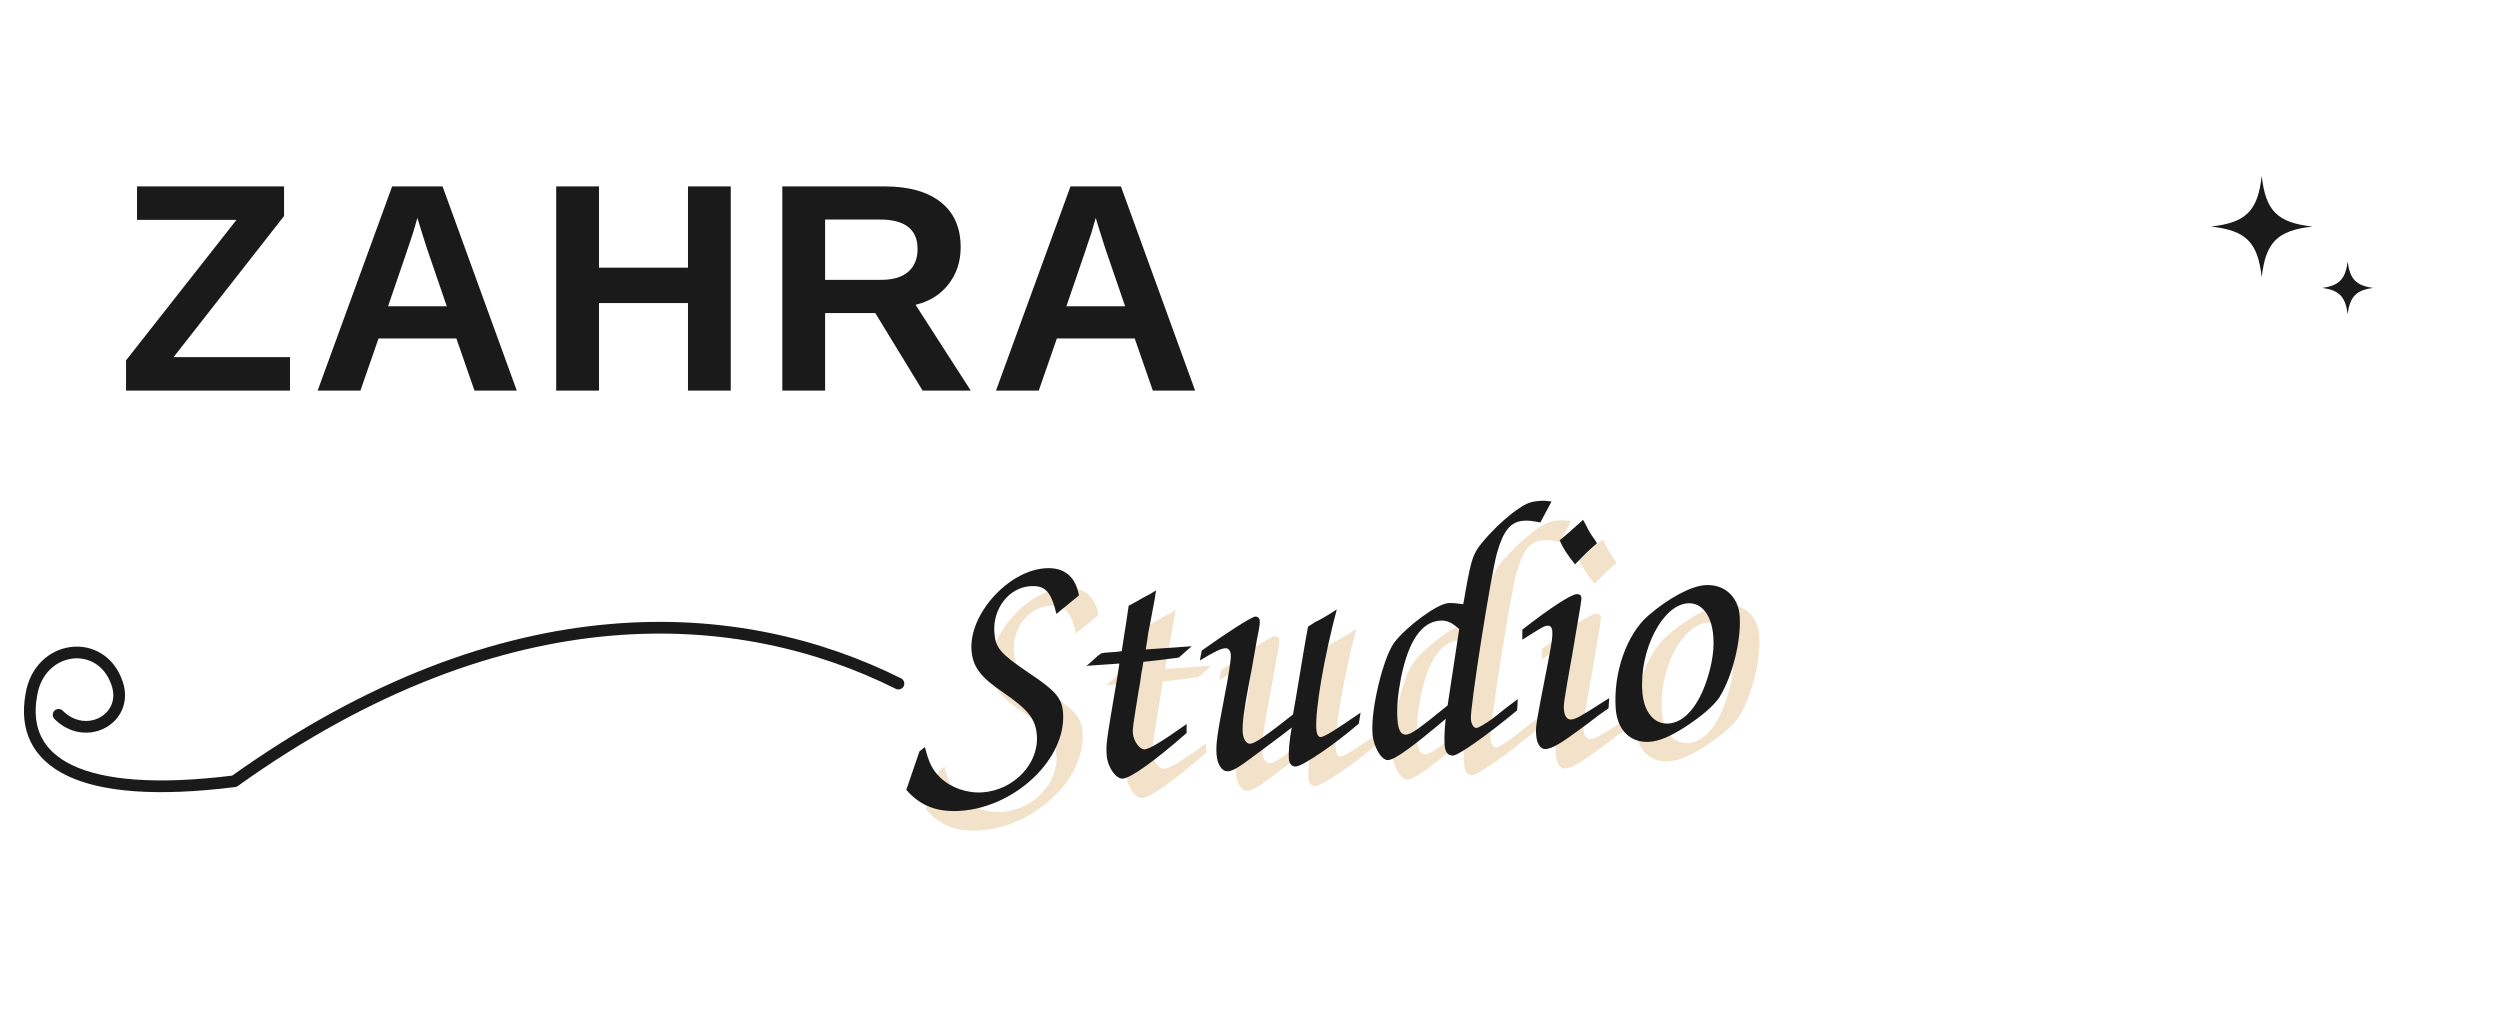
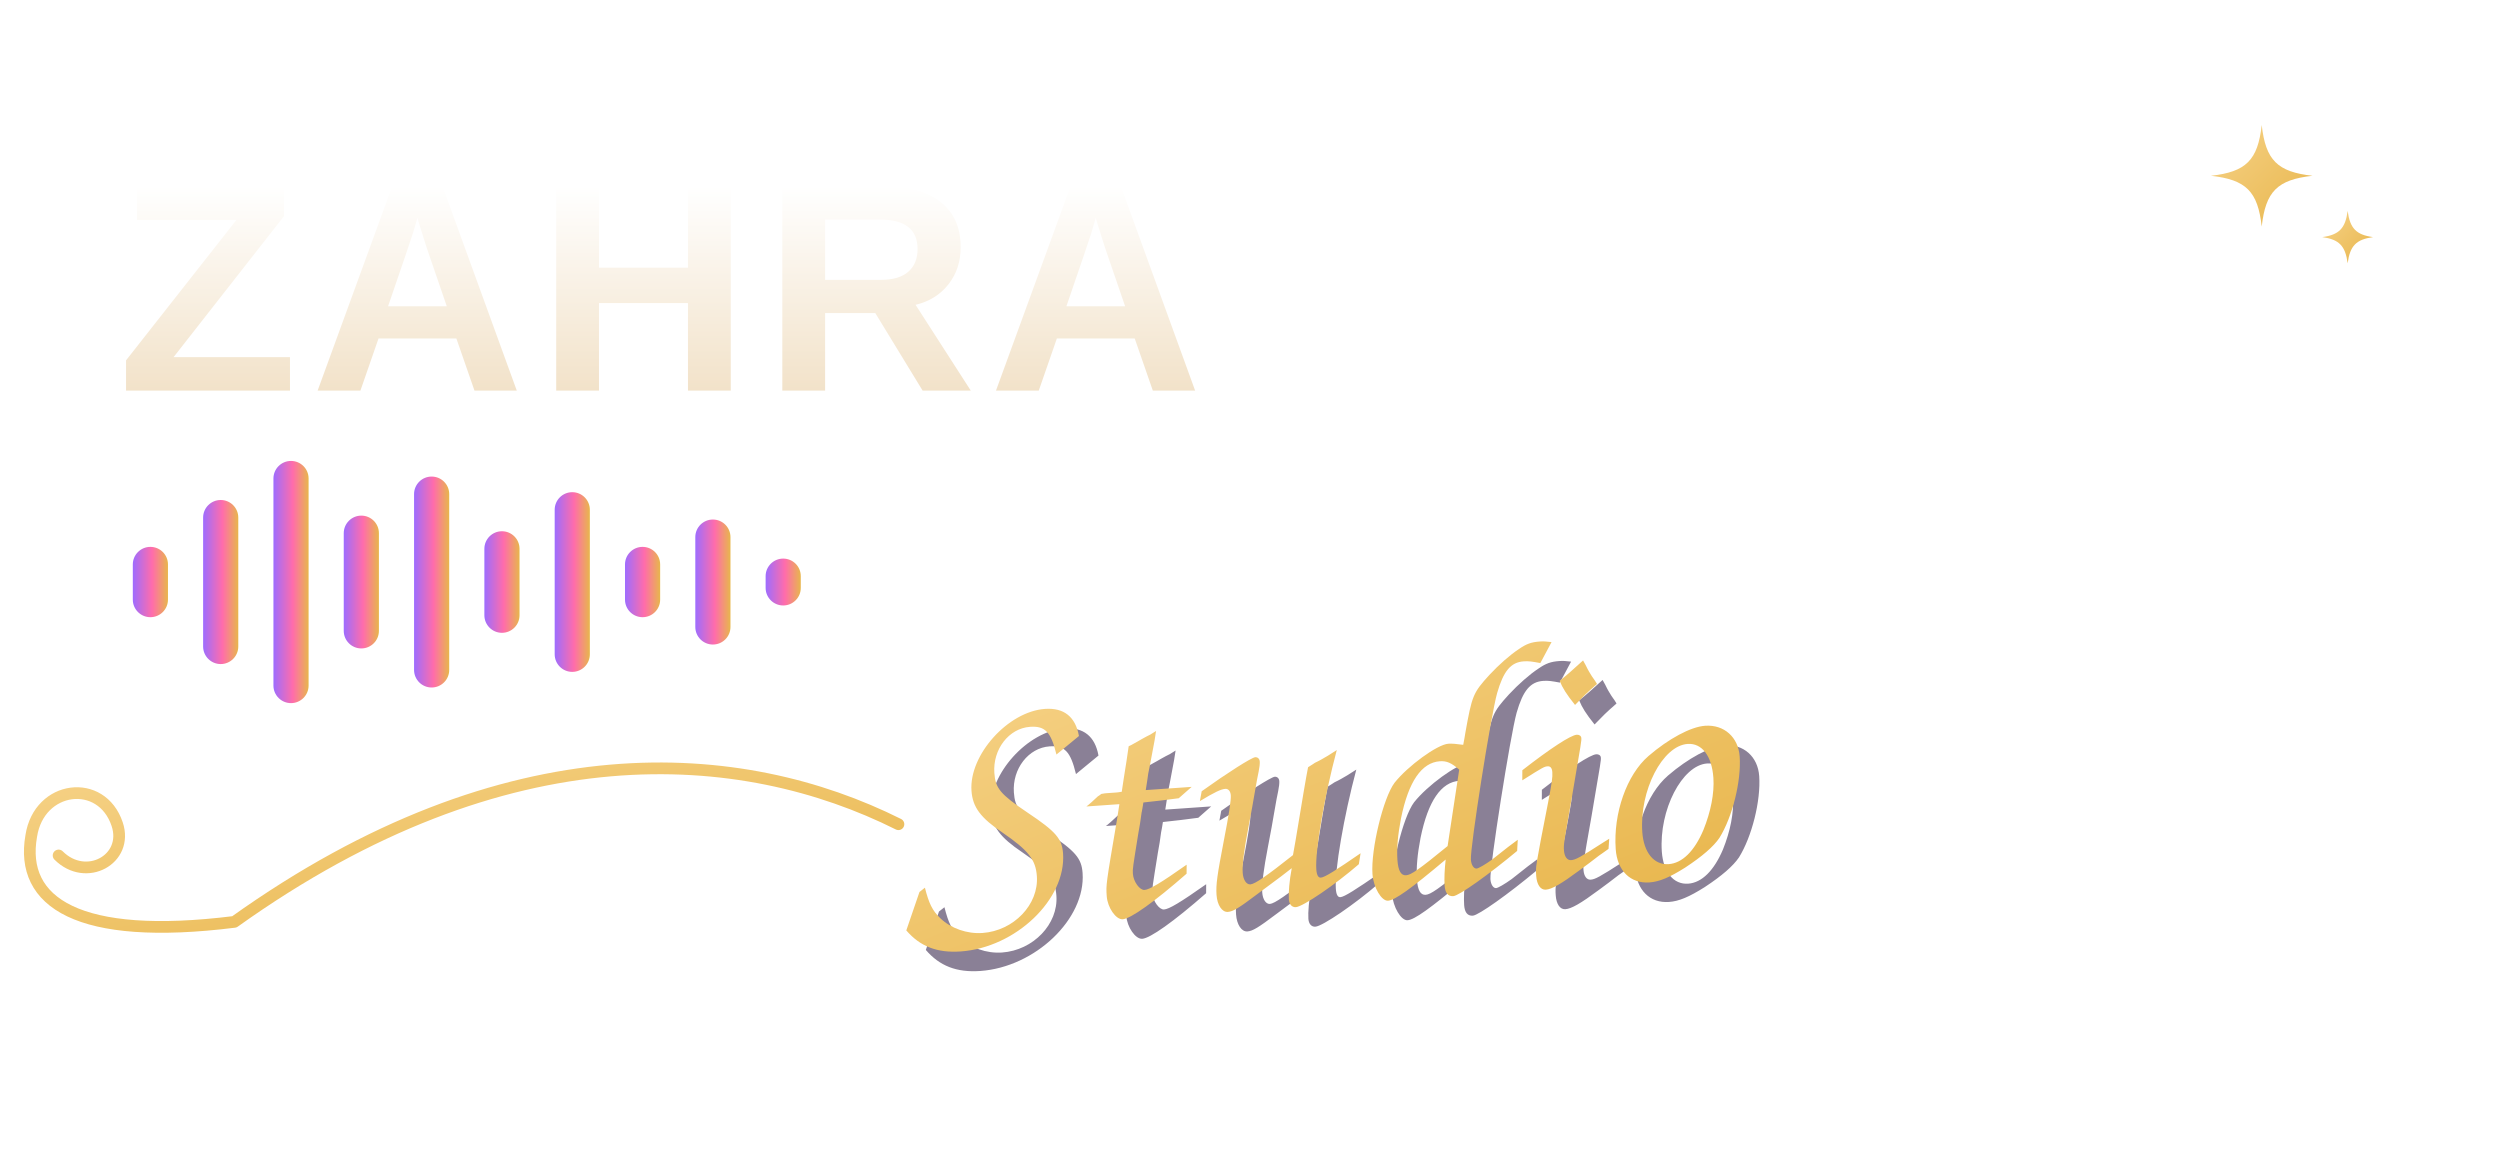
- <svg xmlns="http://www.w3.org/2000/svg" viewBox="0 0 640 260" role="img" aria-label="Zahra Studio logo">
-   <text x="30" y="100" font-family="'Arial Black','Helvetica Neue',Arial,sans-serif" font-size="76" font-weight="900" letter-spacing="3" fill="#1a1a1a">ZAHRA</text>
-   <g transform="translate(565,45)" fill="#1a1a1a">
-     <path d="M14 0 C15 9 18 12 27 13 C18 14 15 17 14 26 C13 17 10 14 1 13 C10 12 13 9 14 0 Z" />
-     <path d="M36 22 C36.6 26.5 38.2 28.1 42.5 28.7 C38.2 29.3 36.6 30.9 36 35.4 C35.4 30.9 33.8 29.3 29.5 28.7 C33.8 28.1 35.4 26.5 36 22 Z" />
+ <svg xmlns="http://www.w3.org/2000/svg" viewBox="0 0 640 300" role="img" aria-label="Zahra Studio logo">
+   <defs>
+     <linearGradient id="zs-cream" x1="0" y1="0" x2="0" y2="1">
+       <stop offset="0" stop-color="#ffffff" />
+       <stop offset="1" stop-color="#f2e2c9" />
+     </linearGradient>
+     <linearGradient id="zs-gold" x1="0" y1="0" x2="1" y2="1">
+       <stop offset="0" stop-color="#f6d287" />
+       <stop offset="1" stop-color="#e8b64c" />
+     </linearGradient>
+     <linearGradient id="zs-wave" x1="0" y1="0" x2="1" y2="0">
+       <stop offset="0" stop-color="#9d6cff" />
+       <stop offset="0.55" stop-color="#ff6cab" />
+       <stop offset="1" stop-color="#e8b64c" />
+     </linearGradient>
+   </defs>
+   <text x="30" y="100" font-family="'Arial Black','Helvetica Neue',Arial,sans-serif" font-size="76" font-weight="900" letter-spacing="3" fill="url(#zs-cream)">ZAHRA</text>
+   <g fill="url(#zs-gold)">
+     <path d="M579 32 C580 41 583 44 592 45 C583 46 580 49 579 58 C578 49 575 46 566 45 C575 44 578 41 579 32 Z" />
+     <path d="M601 54 C601.6 58.5 603.2 60.1 607.5 60.7 C603.2 61.3 601.6 62.9 601 67.4 C600.4 62.9 598.8 61.3 594.5 60.7 C598.8 60.1 600.4 58.5 601 54 Z" />
  </g>
-   <path d="M60 200 C 20 205, 5 195, 8 178 C 10 165, 26 163, 30 175            C 33 184, 22 190, 15 183            M60 200 C 130 150, 190 155, 230 175" fill="none" stroke="#1a1a1a" stroke-width="3" stroke-linecap="round" stroke-linejoin="round" />
-   <text x="237" y="207" font-family="'Segoe Script','Brush Script MT','Lucida Handwriting',cursive" font-size="92" fill="#f2e2c9" transform="rotate(-4 237 207)">Studio</text>
-   <text x="232" y="202" font-family="'Segoe Script','Brush Script MT','Lucida Handwriting',cursive" font-size="92" fill="#1a1a1a" transform="rotate(-4 232 202)">Studio</text>
+   <g fill="url(#zs-wave)">
+     <rect x="34" y="140" width="9" height="18" rx="4.5" />
+     <rect x="52" y="128" width="9" height="42" rx="4.5" />
+     <rect x="70" y="118" width="9" height="62" rx="4.5" />
+     <rect x="88" y="132" width="9" height="34" rx="4.5" />
+     <rect x="106" y="122" width="9" height="54" rx="4.5" />
+     <rect x="124" y="136" width="9" height="26" rx="4.5" />
+     <rect x="142" y="126" width="9" height="46" rx="4.5" />
+     <rect x="160" y="140" width="9" height="18" rx="4.5" />
+     <rect x="178" y="133" width="9" height="32" rx="4.5" />
+     <rect x="196" y="143" width="9" height="12" rx="4.5" />
+   </g>
+   <path d="M60 236 C 20 241, 5 231, 8 214 C 10 201, 26 199, 30 211            C 33 220, 22 226, 15 219            M60 236 C 130 186, 190 191, 230 211" fill="none" stroke="url(#zs-gold)" stroke-width="3" stroke-linecap="round" stroke-linejoin="round" />
+   <text x="237" y="243" font-family="'Segoe Script','Brush Script MT','Lucida Handwriting',cursive" font-size="92" fill="rgba(42,24,64,0.55)" transform="rotate(-4 237 243)">Studio</text>
+   <text x="232" y="238" font-family="'Segoe Script','Brush Script MT','Lucida Handwriting',cursive" font-size="92" fill="url(#zs-gold)" transform="rotate(-4 232 238)">Studio</text>
</svg>
